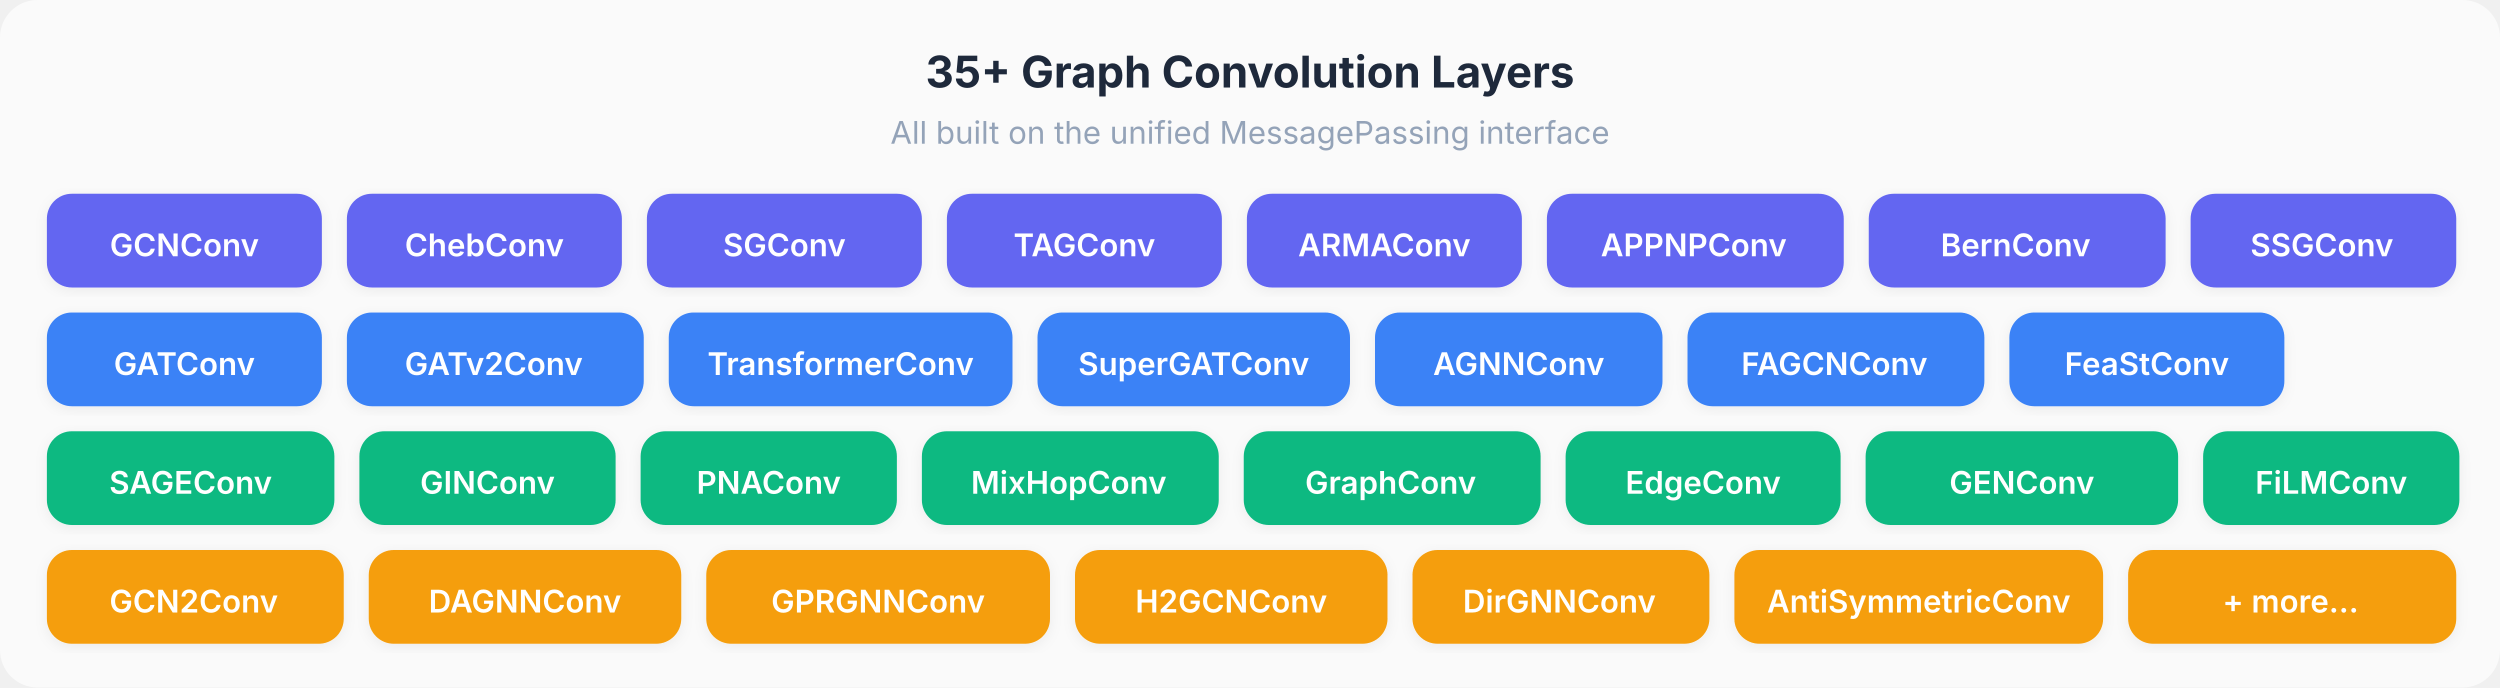
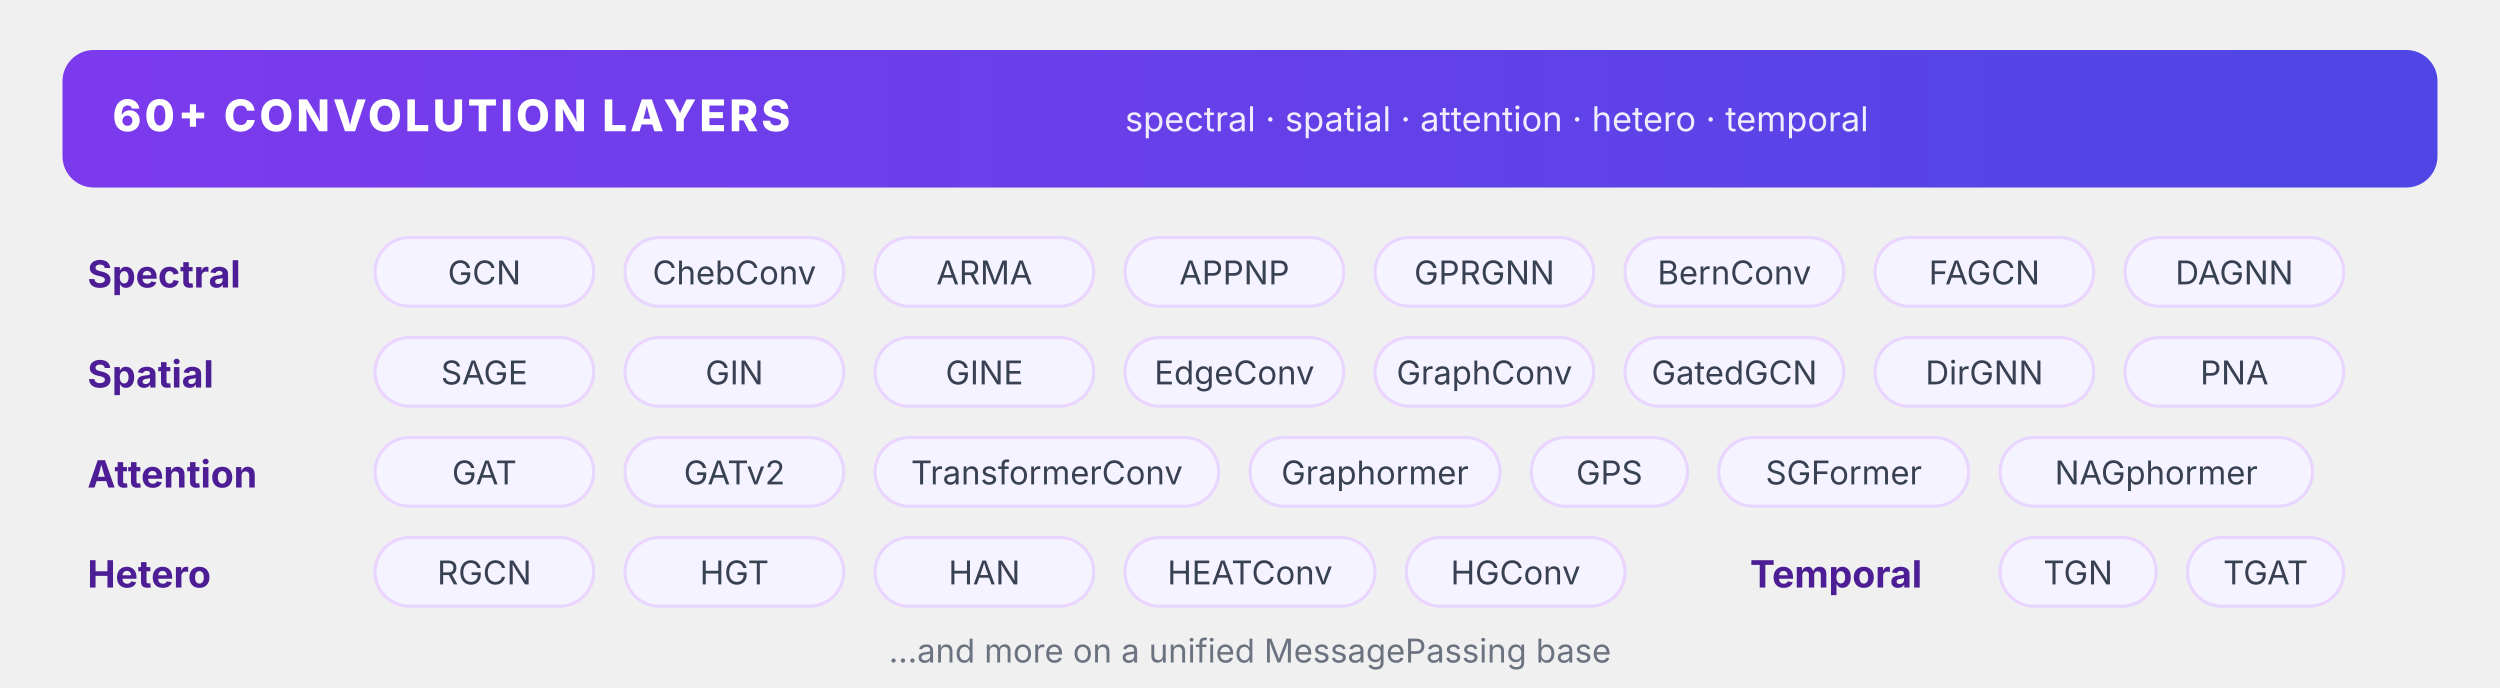
- <svg xmlns="http://www.w3.org/2000/svg" viewBox="0 0 800 220">
+ <svg xmlns="http://www.w3.org/2000/svg" viewBox="0 0 800 220" font-family="-apple-system, BlinkMacSystemFont, 'Segoe UI', 'Noto Sans SC', sans-serif">
  <defs>
-     <linearGradient id="clGrad" x1="0%" y1="0%" x2="100%" y2="100%">
-       <stop offset="0%" style="stop-color:#6366f1" />
-       <stop offset="100%" style="stop-color:#8b5cf6" />
+     <linearGradient id="cl-head" x1="0" y1="0" x2="1" y2="0">
+       <stop offset="0%" stop-color="#7c3aed" />
+       <stop offset="100%" stop-color="#4f46e5" />
    </linearGradient>
-     <filter id="clShadow">
-       <feDropShadow dx="0" dy="1" stdDeviation="2" flood-color="#000" flood-opacity="0.06" />
-     </filter>
  </defs>
-   <rect width="800" height="220" rx="12" fill="#fafafa" />
-   <text x="400" y="28" font-family="'Inter',sans-serif" font-size="14" font-weight="700" fill="#1e293b" text-anchor="middle">35+ Graph Convolution Layers</text>
-   <text x="400" y="46" font-family="'Inter',sans-serif" font-size="10" fill="#94a3b8" text-anchor="middle">All built on the unified MessagePassing interface</text>
-   <g font-family="'Inter',sans-serif" font-size="10" font-weight="600" text-anchor="middle">
-     <g filter="url(#clShadow)">
-       <rect x="15" y="62" width="88" height="30" rx="8" fill="#6366f1" />
-       <text x="59" y="82" fill="white">GCNConv</text>
-     </g>
-     <g filter="url(#clShadow)">
-       <rect x="111" y="62" width="88" height="30" rx="8" fill="#6366f1" />
-       <text x="155" y="82" fill="white">ChebConv</text>
-     </g>
-     <g filter="url(#clShadow)">
-       <rect x="207" y="62" width="88" height="30" rx="8" fill="#6366f1" />
-       <text x="251" y="82" fill="white">SGConv</text>
-     </g>
-     <g filter="url(#clShadow)">
-       <rect x="303" y="62" width="88" height="30" rx="8" fill="#6366f1" />
-       <text x="347" y="82" fill="white">TAGConv</text>
-     </g>
-     <g filter="url(#clShadow)">
-       <rect x="399" y="62" width="88" height="30" rx="8" fill="#6366f1" />
-       <text x="443" y="82" fill="white">ARMAConv</text>
-     </g>
-     <g filter="url(#clShadow)">
-       <rect x="495" y="62" width="95" height="30" rx="8" fill="#6366f1" />
-       <text x="542" y="82" fill="white">APPNPConv</text>
-     </g>
-     <g filter="url(#clShadow)">
-       <rect x="598" y="62" width="95" height="30" rx="8" fill="#6366f1" />
-       <text x="645" y="82" fill="white">BernConv</text>
-     </g>
-     <g filter="url(#clShadow)">
-       <rect x="701" y="62" width="85" height="30" rx="8" fill="#6366f1" />
-       <text x="743" y="82" fill="white">SSGConv</text>
-     </g>
-     <g filter="url(#clShadow)">
-       <rect x="15" y="100" width="88" height="30" rx="8" fill="#3b82f6" />
-       <text x="59" y="120" fill="white">GATConv</text>
-     </g>
-     <g filter="url(#clShadow)">
-       <rect x="111" y="100" width="95" height="30" rx="8" fill="#3b82f6" />
-       <text x="158" y="120" fill="white">GATv2Conv</text>
-     </g>
-     <g filter="url(#clShadow)">
-       <rect x="214" y="100" width="110" height="30" rx="8" fill="#3b82f6" />
-       <text x="269" y="120" fill="white">TransformerConv</text>
-     </g>
-     <g filter="url(#clShadow)">
-       <rect x="332" y="100" width="100" height="30" rx="8" fill="#3b82f6" />
-       <text x="382" y="120" fill="white">SuperGATConv</text>
-     </g>
-     <g filter="url(#clShadow)">
-       <rect x="440" y="100" width="92" height="30" rx="8" fill="#3b82f6" />
-       <text x="486" y="120" fill="white">AGNNConv</text>
-     </g>
-     <g filter="url(#clShadow)">
-       <rect x="540" y="100" width="95" height="30" rx="8" fill="#3b82f6" />
-       <text x="587" y="120" fill="white">FAGCNConv</text>
-     </g>
-     <g filter="url(#clShadow)">
-       <rect x="643" y="100" width="88" height="30" rx="8" fill="#3b82f6" />
-       <text x="687" y="120" fill="white">FeaStConv</text>
-     </g>
-     <g filter="url(#clShadow)">
-       <rect x="15" y="138" width="92" height="30" rx="8" fill="#10b981" />
-       <text x="61" y="158" fill="white">SAGEConv</text>
-     </g>
-     <g filter="url(#clShadow)">
-       <rect x="115" y="138" width="82" height="30" rx="8" fill="#10b981" />
-       <text x="156" y="158" fill="white">GINConv</text>
-     </g>
-     <g filter="url(#clShadow)">
-       <rect x="205" y="138" width="82" height="30" rx="8" fill="#10b981" />
-       <text x="246" y="158" fill="white">PNAConv</text>
-     </g>
-     <g filter="url(#clShadow)">
-       <rect x="295" y="138" width="95" height="30" rx="8" fill="#10b981" />
-       <text x="342" y="158" fill="white">MixHopConv</text>
-     </g>
-     <g filter="url(#clShadow)">
-       <rect x="398" y="138" width="95" height="30" rx="8" fill="#10b981" />
-       <text x="445" y="158" fill="white">GraphConv</text>
-     </g>
-     <g filter="url(#clShadow)">
-       <rect x="501" y="138" width="88" height="30" rx="8" fill="#10b981" />
-       <text x="545" y="158" fill="white">EdgeConv</text>
-     </g>
-     <g filter="url(#clShadow)">
-       <rect x="597" y="138" width="100" height="30" rx="8" fill="#10b981" />
-       <text x="647" y="158" fill="white">GENConv</text>
-     </g>
-     <g filter="url(#clShadow)">
-       <rect x="705" y="138" width="82" height="30" rx="8" fill="#10b981" />
-       <text x="746" y="158" fill="white">FiLMConv</text>
-     </g>
-     <g filter="url(#clShadow)">
-       <rect x="15" y="176" width="95" height="30" rx="8" fill="#f59e0b" />
-       <text x="62" y="196" fill="white">GCN2Conv</text>
-     </g>
-     <g filter="url(#clShadow)">
-       <rect x="118" y="176" width="100" height="30" rx="8" fill="#f59e0b" />
-       <text x="168" y="196" fill="white">DAGNNConv</text>
-     </g>
-     <g filter="url(#clShadow)">
-       <rect x="226" y="176" width="110" height="30" rx="8" fill="#f59e0b" />
-       <text x="281" y="196" fill="white">GPRGNNConv</text>
-     </g>
-     <g filter="url(#clShadow)">
-       <rect x="344" y="176" width="100" height="30" rx="8" fill="#f59e0b" />
-       <text x="394" y="196" fill="white">H2GCNConv</text>
-     </g>
-     <g filter="url(#clShadow)">
-       <rect x="452" y="176" width="95" height="30" rx="8" fill="#f59e0b" />
-       <text x="499" y="196" fill="white">DirGNNConv</text>
-     </g>
-     <g filter="url(#clShadow)">
-       <rect x="555" y="176" width="118" height="30" rx="8" fill="#f59e0b" />
-       <text x="614" y="196" fill="white">AntiSymmetricConv</text>
-     </g>
-     <g filter="url(#clShadow)">
-       <rect x="681" y="176" width="105" height="30" rx="8" fill="#f59e0b" />
-       <text x="733" y="196" fill="white">+ more...</text>
-     </g>
+   <rect x="20" y="16" width="760" height="44" rx="10" fill="url(#cl-head)" />
+   <text x="36" y="42" font-size="14" font-weight="800" fill="#ffffff" letter-spacing="1">60+ CONVOLUTION LAYERS</text>
+   <text x="360" y="42" font-size="11" fill="#ffffff" opacity="0.9">spectral · spatial · attention · hetero · temporal</text>
+   <text x="28" y="92" font-size="12" font-weight="700" fill="#4c1d95">Spectral</text>
+   <g font-size="10.5" fill="#374151">
+     <rect x="120" y="76" width="70" height="22" rx="11" fill="#f5f3ff" stroke="#e9d5ff" />
+     <text x="155" y="91" text-anchor="middle">GCN</text>
+     <rect x="200" y="76" width="70" height="22" rx="11" fill="#f5f3ff" stroke="#e9d5ff" />
+     <text x="235" y="91" text-anchor="middle">ChebConv</text>
+     <rect x="280" y="76" width="70" height="22" rx="11" fill="#f5f3ff" stroke="#e9d5ff" />
+     <text x="315" y="91" text-anchor="middle">ARMA</text>
+     <rect x="360" y="76" width="70" height="22" rx="11" fill="#f5f3ff" stroke="#e9d5ff" />
+     <text x="395" y="91" text-anchor="middle">APPNP</text>
+     <rect x="440" y="76" width="70" height="22" rx="11" fill="#f5f3ff" stroke="#e9d5ff" />
+     <text x="475" y="91" text-anchor="middle">GPRGNN</text>
+     <rect x="520" y="76" width="70" height="22" rx="11" fill="#f5f3ff" stroke="#e9d5ff" />
+     <text x="555" y="91" text-anchor="middle">BernConv</text>
+     <rect x="600" y="76" width="70" height="22" rx="11" fill="#f5f3ff" stroke="#e9d5ff" />
+     <text x="635" y="91" text-anchor="middle">FAGCN</text>
+     <rect x="680" y="76" width="70" height="22" rx="11" fill="#f5f3ff" stroke="#e9d5ff" />
+     <text x="715" y="91" text-anchor="middle">DAGNN</text>
  </g>
+   <text x="28" y="124" font-size="12" font-weight="700" fill="#4c1d95">Spatial</text>
+   <g font-size="10.5" fill="#374151">
+     <rect x="120" y="108" width="70" height="22" rx="11" fill="#f5f3ff" stroke="#e9d5ff" />
+     <text x="155" y="123" text-anchor="middle">SAGE</text>
+     <rect x="200" y="108" width="70" height="22" rx="11" fill="#f5f3ff" stroke="#e9d5ff" />
+     <text x="235" y="123" text-anchor="middle">GIN</text>
+     <rect x="280" y="108" width="70" height="22" rx="11" fill="#f5f3ff" stroke="#e9d5ff" />
+     <text x="315" y="123" text-anchor="middle">GINE</text>
+     <rect x="360" y="108" width="70" height="22" rx="11" fill="#f5f3ff" stroke="#e9d5ff" />
+     <text x="395" y="123" text-anchor="middle">EdgeConv</text>
+     <rect x="440" y="108" width="70" height="22" rx="11" fill="#f5f3ff" stroke="#e9d5ff" />
+     <text x="475" y="123" text-anchor="middle">GraphConv</text>
+     <rect x="520" y="108" width="70" height="22" rx="11" fill="#f5f3ff" stroke="#e9d5ff" />
+     <text x="555" y="123" text-anchor="middle">GatedGCN</text>
+     <rect x="600" y="108" width="70" height="22" rx="11" fill="#f5f3ff" stroke="#e9d5ff" />
+     <text x="635" y="123" text-anchor="middle">DirGNN</text>
+     <rect x="680" y="108" width="70" height="22" rx="11" fill="#f5f3ff" stroke="#e9d5ff" />
+     <text x="715" y="123" text-anchor="middle">PNA</text>
+   </g>
+   <text x="28" y="156" font-size="12" font-weight="700" fill="#4c1d95">Attention</text>
+   <g font-size="10.5" fill="#374151">
+     <rect x="120" y="140" width="70" height="22" rx="11" fill="#f5f3ff" stroke="#e9d5ff" />
+     <text x="155" y="155" text-anchor="middle">GAT</text>
+     <rect x="200" y="140" width="70" height="22" rx="11" fill="#f5f3ff" stroke="#e9d5ff" />
+     <text x="235" y="155" text-anchor="middle">GATv2</text>
+     <rect x="280" y="140" width="110" height="22" rx="11" fill="#f5f3ff" stroke="#e9d5ff" />
+     <text x="335" y="155" text-anchor="middle">TransformerConv</text>
+     <rect x="400" y="140" width="80" height="22" rx="11" fill="#f5f3ff" stroke="#e9d5ff" />
+     <text x="440" y="155" text-anchor="middle">Graphormer</text>
+     <rect x="490" y="140" width="50" height="22" rx="11" fill="#f5f3ff" stroke="#e9d5ff" />
+     <text x="515" y="155" text-anchor="middle">GPS</text>
+     <rect x="550" y="140" width="80" height="22" rx="11" fill="#f5f3ff" stroke="#e9d5ff" />
+     <text x="590" y="155" text-anchor="middle">SGFormer</text>
+     <rect x="640" y="140" width="100" height="22" rx="11" fill="#f5f3ff" stroke="#e9d5ff" />
+     <text x="690" y="155" text-anchor="middle">NAGphormer</text>
+   </g>
+   <text x="28" y="188" font-size="12" font-weight="700" fill="#4c1d95">Hetero</text>
+   <g font-size="10.5" fill="#374151">
+     <rect x="120" y="172" width="70" height="22" rx="11" fill="#f5f3ff" stroke="#e9d5ff" />
+     <text x="155" y="187" text-anchor="middle">RGCN</text>
+     <rect x="200" y="172" width="70" height="22" rx="11" fill="#f5f3ff" stroke="#e9d5ff" />
+     <text x="235" y="187" text-anchor="middle">HGT</text>
+     <rect x="280" y="172" width="70" height="22" rx="11" fill="#f5f3ff" stroke="#e9d5ff" />
+     <text x="315" y="187" text-anchor="middle">HAN</text>
+     <rect x="360" y="172" width="80" height="22" rx="11" fill="#f5f3ff" stroke="#e9d5ff" />
+     <text x="400" y="187" text-anchor="middle">HEATConv</text>
+     <rect x="450" y="172" width="70" height="22" rx="11" fill="#f5f3ff" stroke="#e9d5ff" />
+     <text x="485" y="187" text-anchor="middle">HGConv</text>
+   </g>
+   <text x="560" y="188" font-size="12" font-weight="700" fill="#4c1d95">Temporal</text>
+   <g font-size="10.5" fill="#374151">
+     <rect x="640" y="172" width="50" height="22" rx="11" fill="#f5f3ff" stroke="#e9d5ff" />
+     <text x="665" y="187" text-anchor="middle">TGN</text>
+     <rect x="700" y="172" width="50" height="22" rx="11" fill="#f5f3ff" stroke="#e9d5ff" />
+     <text x="725" y="187" text-anchor="middle">TGAT</text>
+   </g>
+   <text x="400" y="212" text-anchor="middle" font-size="10.5" fill="#6b7280">…and more on a unified MessagePassing base</text>
</svg>
